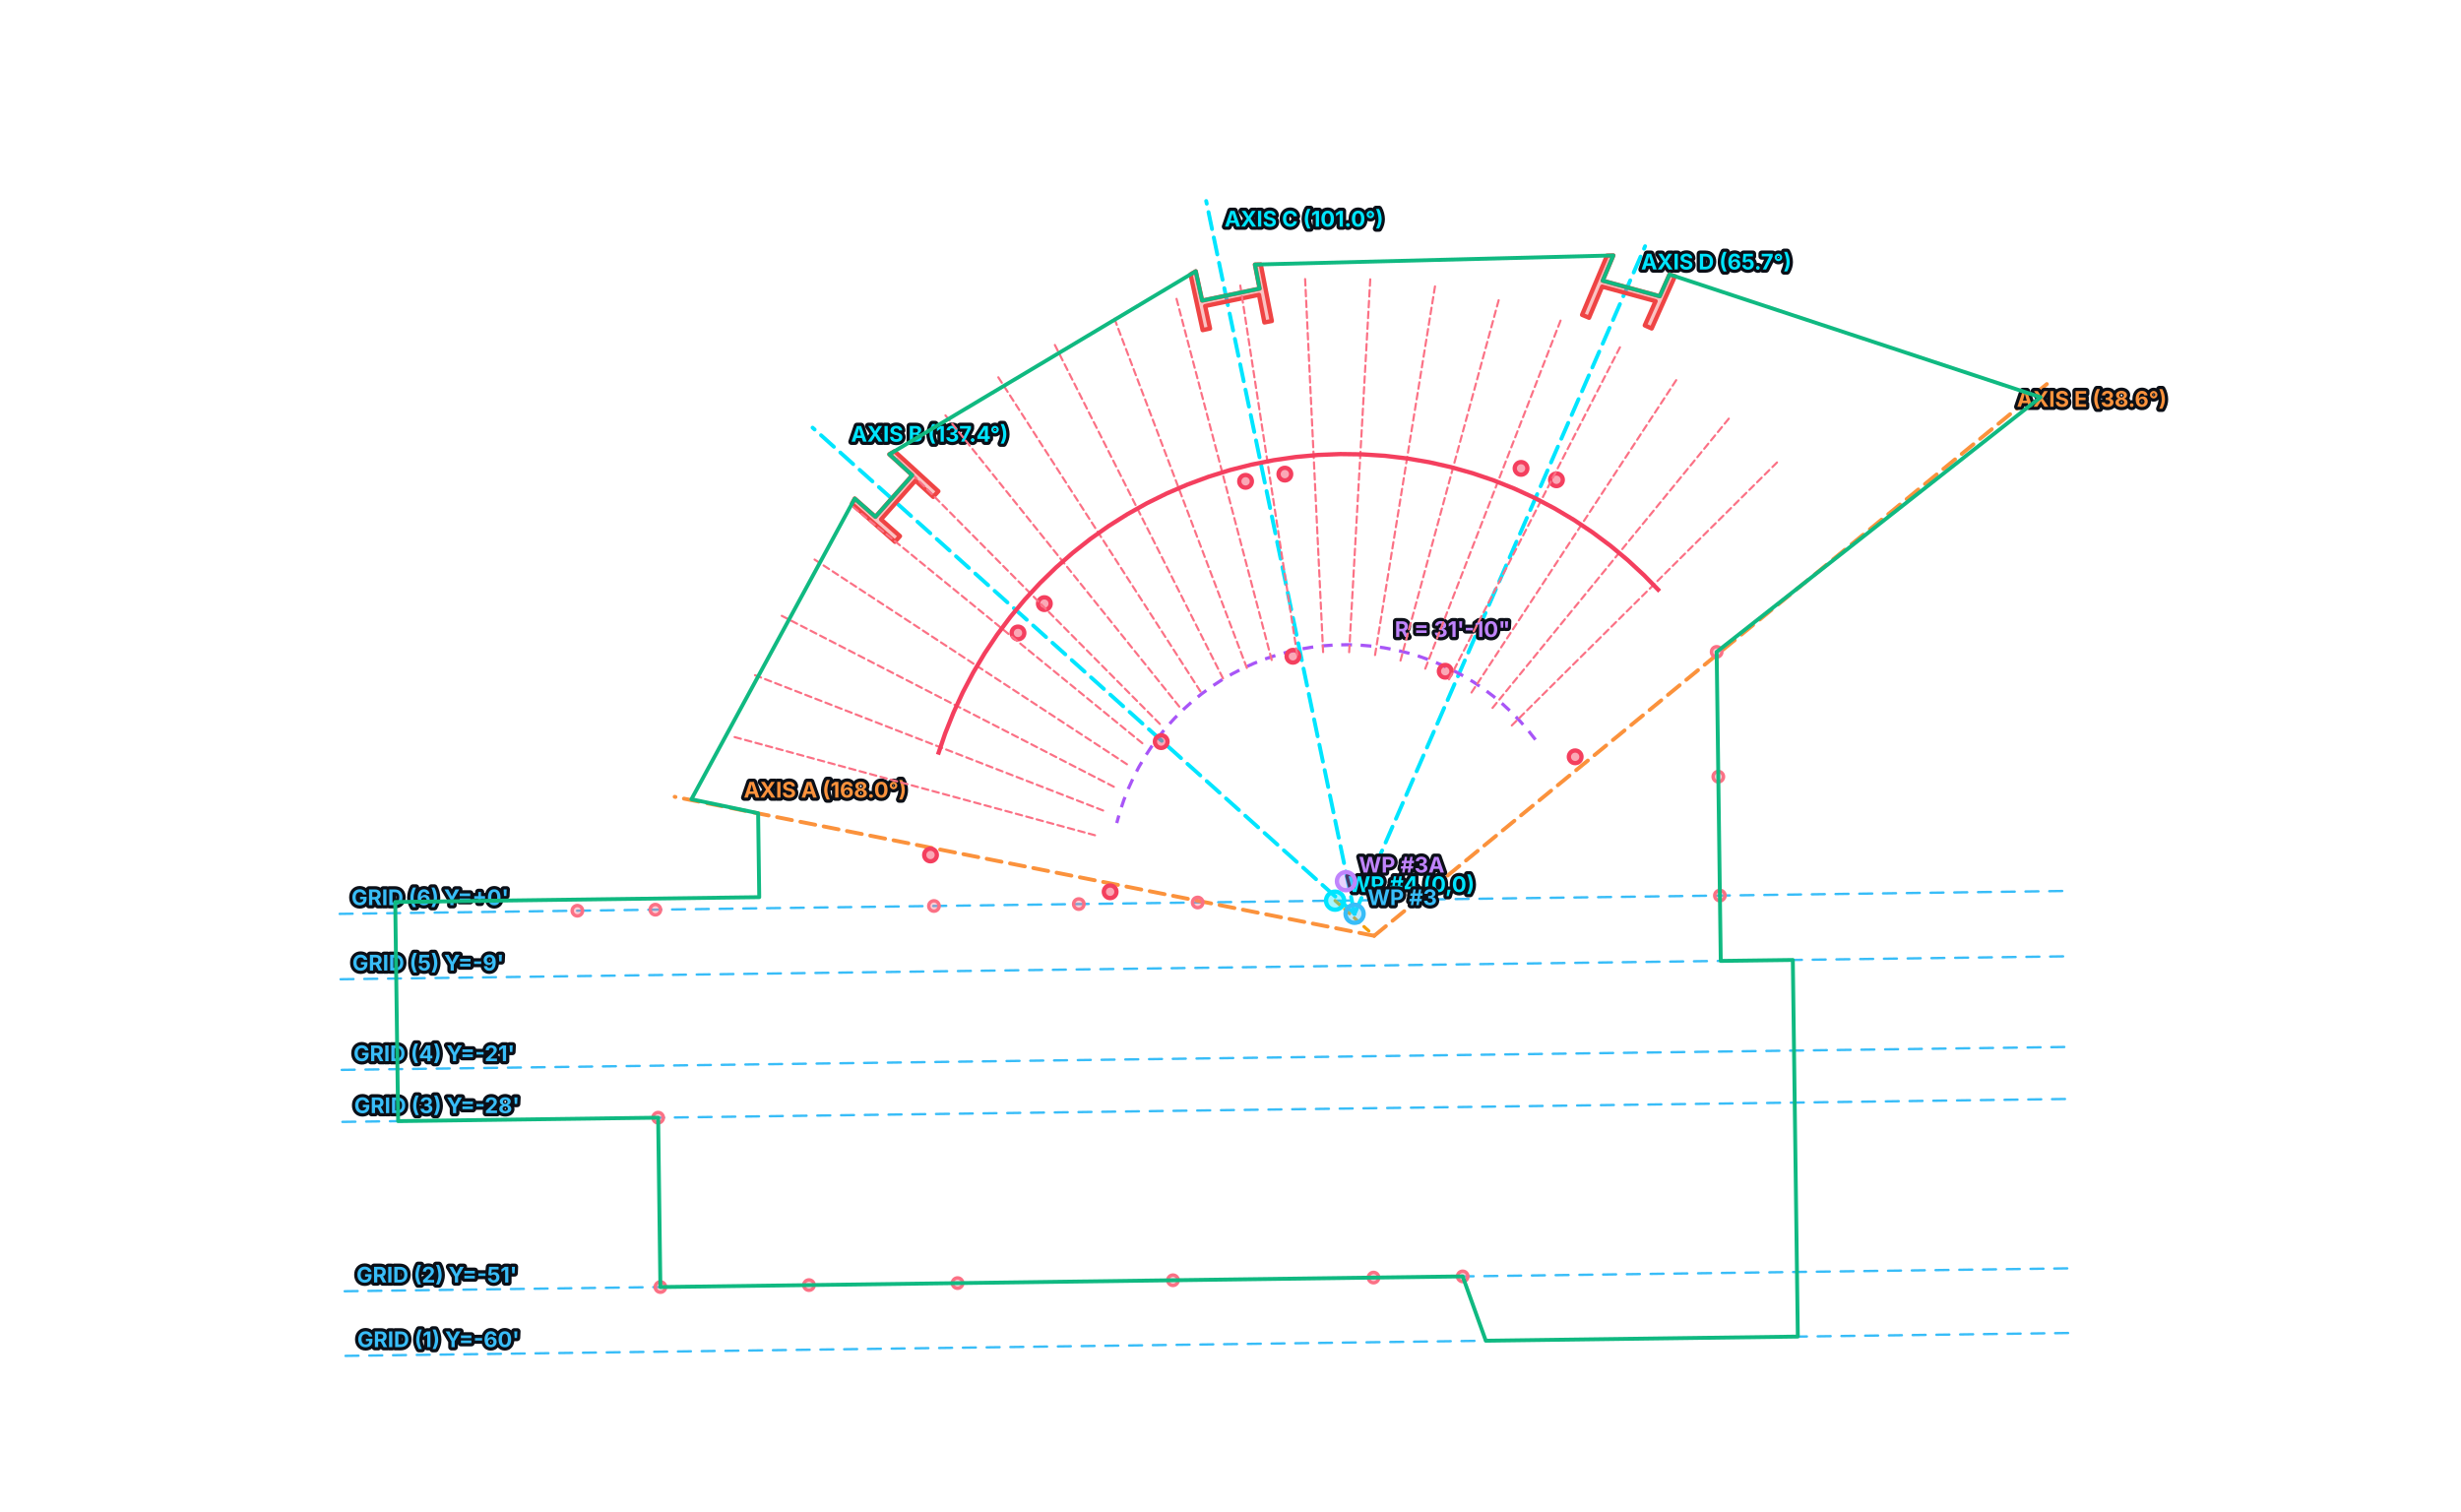
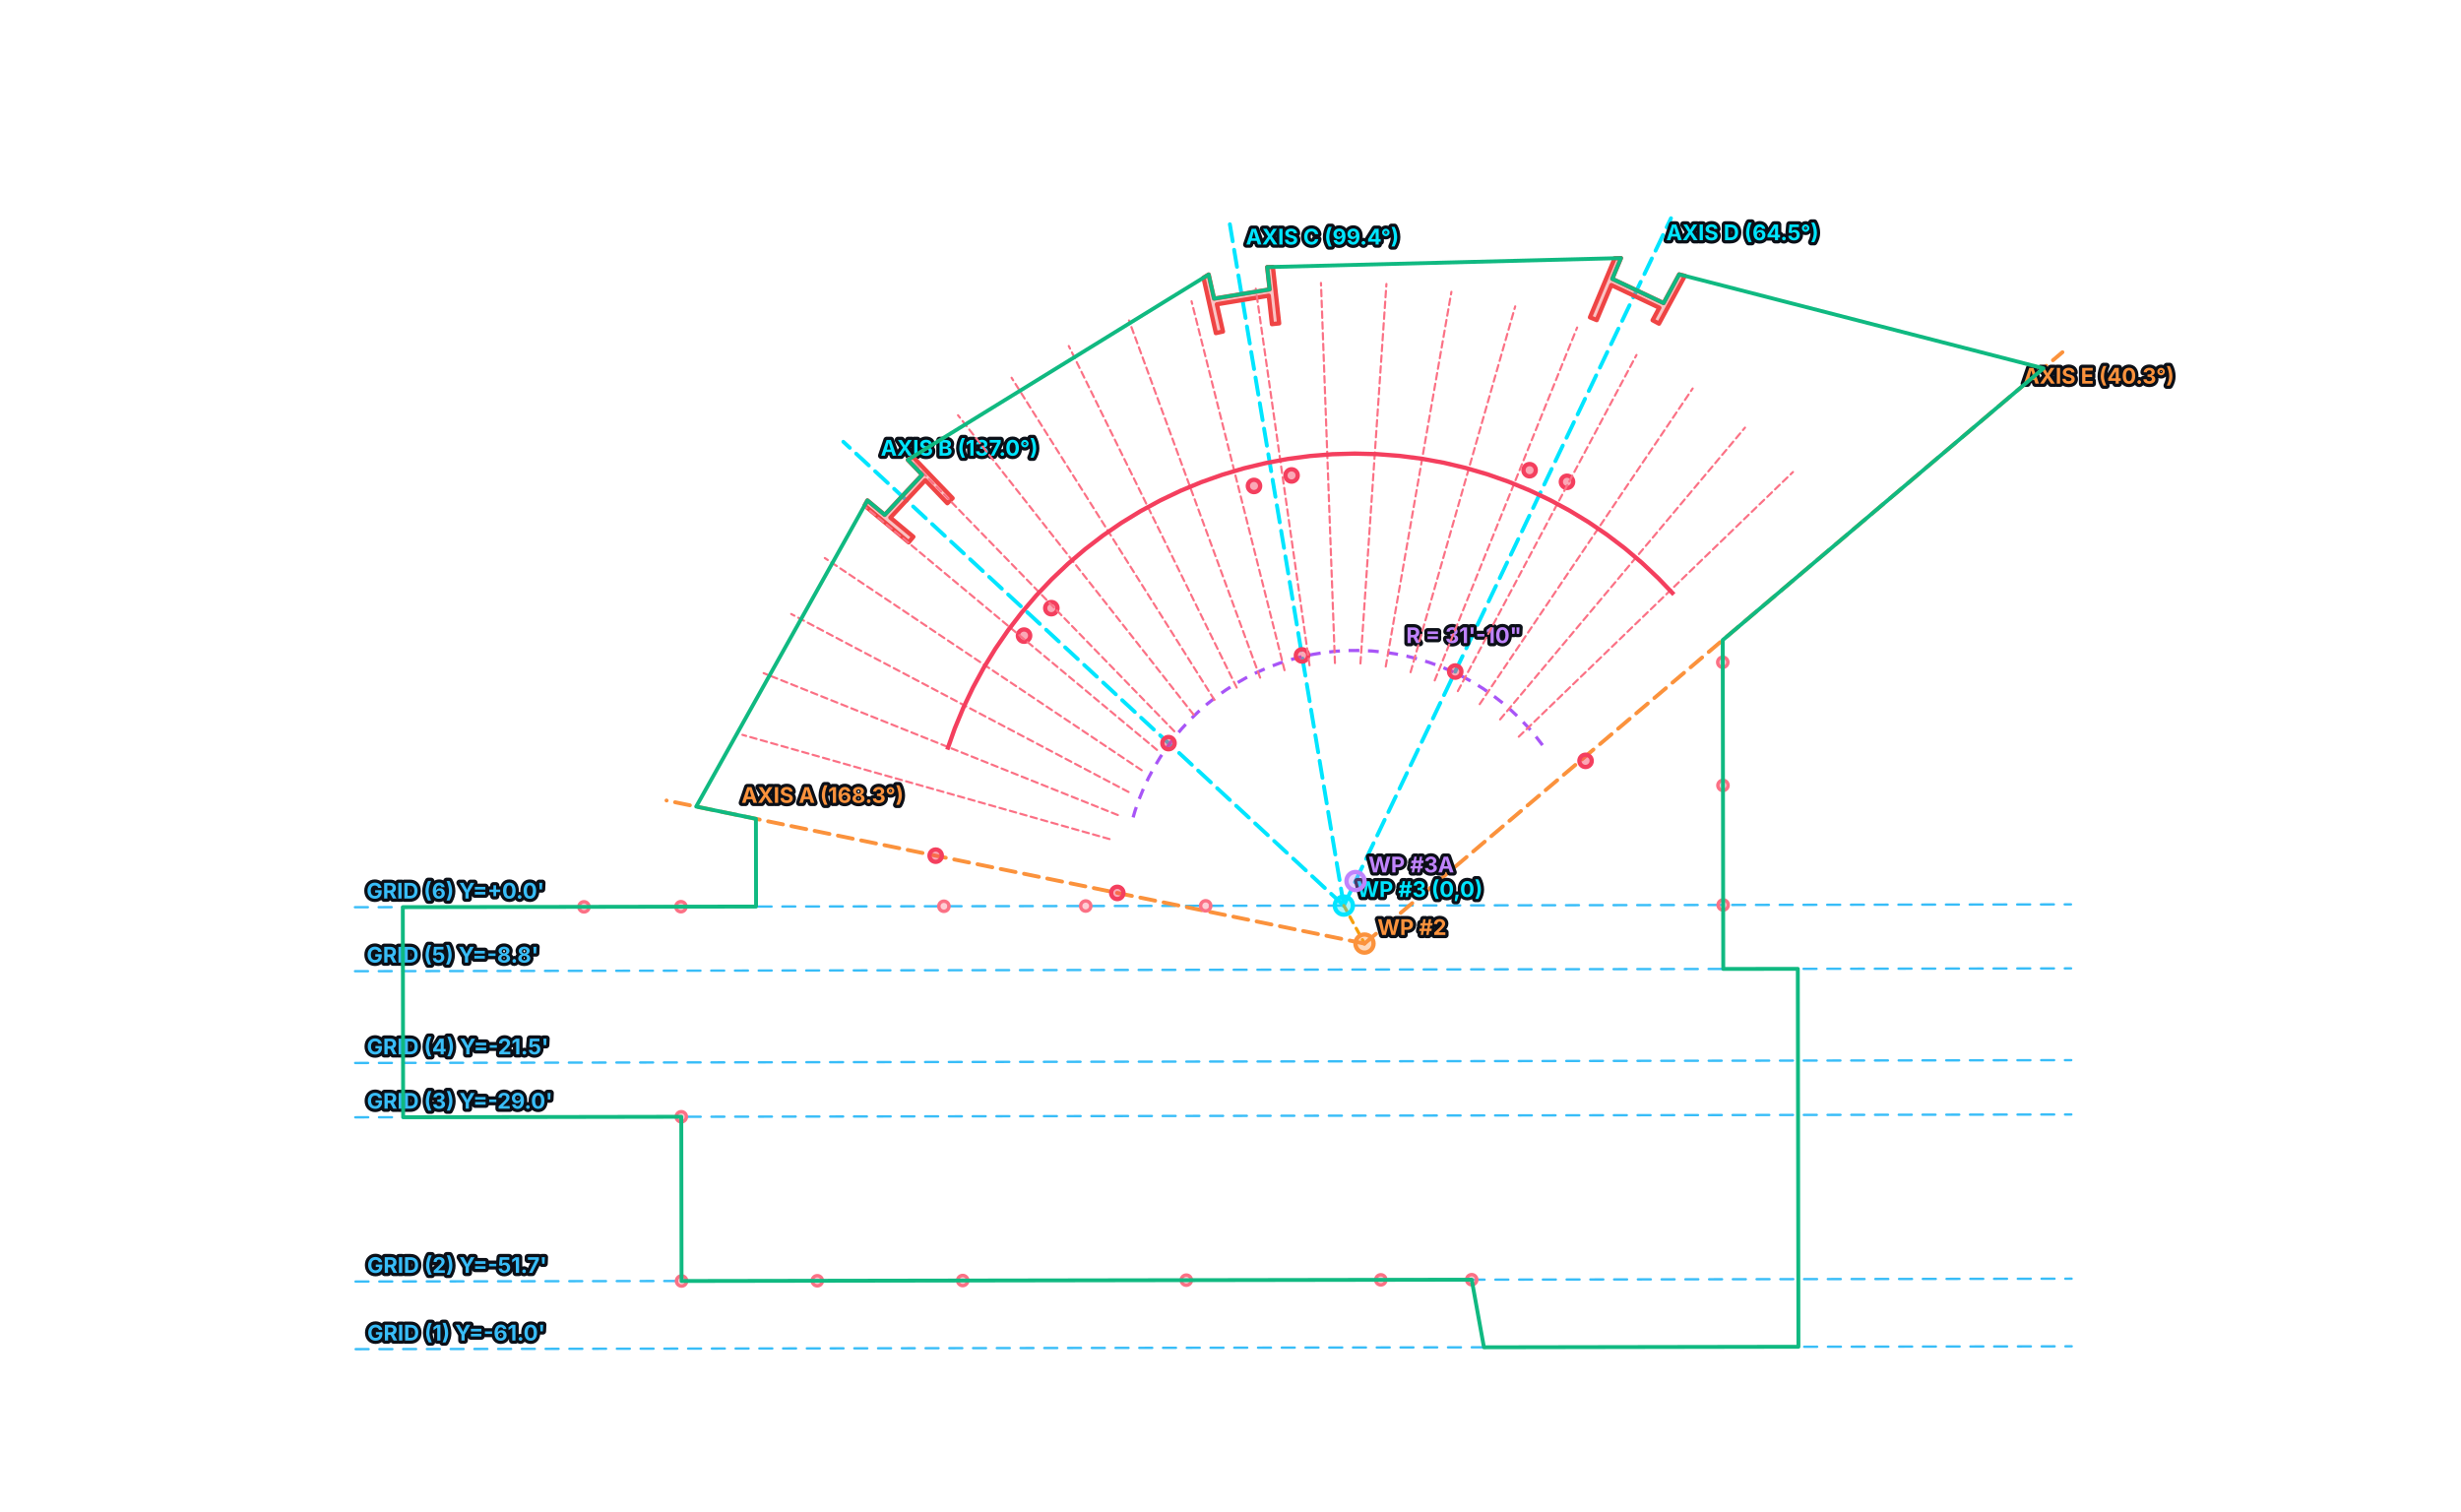
<svg xmlns="http://www.w3.org/2000/svg" viewBox="0 0 1140 700" width="1140" height="700" class="aalto-vector-svg">
  <g class="vec-layer" data-layer="regulating">
-     <line x1="157.34" y1="423.34" x2="955.68" y2="412.74" stroke="#38bdf8" stroke-width="1.1" stroke-dasharray="6,5" stroke-linecap="round" />
-     <text x="162.78" y="419.30" fill="#38bdf8" font-family="Inter, monospace, sans-serif" font-size="10" font-weight="700" paint-order="stroke" stroke="#0b0f17" stroke-width="3" stroke-linejoin="round">GRID (6) Y=+0'</text>
-     <line x1="157.75" y1="453.63" x2="956.08" y2="443.02" stroke="#38bdf8" stroke-width="1.1" stroke-dasharray="6,5" stroke-linecap="round" />
-     <text x="163.19" y="449.58" fill="#38bdf8" font-family="Inter, monospace, sans-serif" font-size="10" font-weight="700" paint-order="stroke" stroke="#0b0f17" stroke-width="3" stroke-linejoin="round">GRID (5) Y=-9'</text>
-     <line x1="158.30" y1="495.61" x2="956.64" y2="485.00" stroke="#38bdf8" stroke-width="1.1" stroke-dasharray="6,5" stroke-linecap="round" />
-     <text x="163.74" y="491.56" fill="#38bdf8" font-family="Inter, monospace, sans-serif" font-size="10" font-weight="700" paint-order="stroke" stroke="#0b0f17" stroke-width="3" stroke-linejoin="round">GRID (4) Y=-21'</text>
-     <line x1="158.62" y1="519.70" x2="956.96" y2="509.09" stroke="#38bdf8" stroke-width="1.1" stroke-dasharray="6,5" stroke-linecap="round" />
-     <text x="164.06" y="515.65" fill="#38bdf8" font-family="Inter, monospace, sans-serif" font-size="10" font-weight="700" paint-order="stroke" stroke="#0b0f17" stroke-width="3" stroke-linejoin="round">GRID (3) Y=-28'</text>
-     <line x1="159.66" y1="598.15" x2="958.00" y2="587.55" stroke="#38bdf8" stroke-width="1.1" stroke-dasharray="6,5" stroke-linecap="round" />
-     <text x="165.11" y="594.11" fill="#38bdf8" font-family="Inter, monospace, sans-serif" font-size="10" font-weight="700" paint-order="stroke" stroke="#0b0f17" stroke-width="3" stroke-linejoin="round">GRID (2) Y=-51'</text>
-     <line x1="160.06" y1="628.09" x2="958.40" y2="617.49" stroke="#38bdf8" stroke-width="1.1" stroke-dasharray="6,5" stroke-linecap="round" />
-     <text x="165.50" y="624.04" fill="#38bdf8" font-family="Inter, monospace, sans-serif" font-size="10" font-weight="700" paint-order="stroke" stroke="#0b0f17" stroke-width="3" stroke-linejoin="round">GRID (1) Y=-60'</text>
-     <line x1="627.48" y1="423.30" x2="376.41" y2="198.11" stroke="#00e5ff" stroke-width="1.8" stroke-dasharray="8,4" stroke-linecap="round" />
-     <text x="394.22" y="204.60" fill="#00e5ff" font-family="Inter, monospace, sans-serif" font-size="10" font-weight="700" paint-order="stroke" stroke="#0b0f17" stroke-width="3" stroke-linejoin="round">AXIS B (137.4°)</text>
-     <line x1="627.48" y1="423.30" x2="558.74" y2="93.12" stroke="#00e5ff" stroke-width="1.8" stroke-dasharray="8,4" stroke-linecap="round" />
-     <text x="567.24" y="104.96" fill="#00e5ff" font-family="Inter, monospace, sans-serif" font-size="10" font-weight="700" paint-order="stroke" stroke="#0b0f17" stroke-width="3" stroke-linejoin="round">AXIS C (101.0°)</text>
-     <line x1="627.48" y1="423.30" x2="762.06" y2="114.05" stroke="#00e5ff" stroke-width="1.8" stroke-dasharray="8,4" stroke-linecap="round" />
-     <text x="760.20" y="124.83" fill="#00e5ff" font-family="Inter, monospace, sans-serif" font-size="10" font-weight="700" paint-order="stroke" stroke="#0b0f17" stroke-width="3" stroke-linejoin="round">AXIS D (65.7°)</text>
-     <line x1="618.45" y1="417.22" x2="636.56" y2="433.50" stroke="#f59e0b" stroke-width="1.5" stroke-dasharray="3,3" stroke-linecap="round" />
-     <line x1="636.56" y1="433.50" x2="312.52" y2="369.11" stroke="#fb923c" stroke-width="1.8" stroke-dasharray="7,4" stroke-linecap="round" />
-     <text x="344.53" y="369.47" fill="#fb923c" font-family="Inter, monospace, sans-serif" font-size="10" font-weight="700" paint-order="stroke" stroke="#0b0f17" stroke-width="3" stroke-linejoin="round">AXIS A (168.0°)</text>
-     <line x1="636.56" y1="433.50" x2="950.53" y2="175.96" stroke="#fb923c" stroke-width="1.8" stroke-dasharray="7,4" stroke-linecap="round" />
-     <text x="934.25" y="188.42" fill="#fb923c" font-family="Inter, monospace, sans-serif" font-size="10" font-weight="700" paint-order="stroke" stroke="#0b0f17" stroke-width="3" stroke-linejoin="round">AXIS E (38.6°)</text>
-     <polyline points="711.26,342.64 707.79,338.24 704.10,334.02 700.20,329.99 696.10,326.17 691.81,322.56 687.34,319.18 682.70,316.03 677.91,313.13 672.98,310.47 667.91,308.06 662.73,305.92 657.45,304.05 652.08,302.45 646.63,301.12 641.12,300.08 635.57,299.32 629.99,298.85 624.38,298.66 618.78,298.75 613.19,299.14 607.62,299.81 602.10,300.76 596.63,302.00 591.24,303.51 585.92,305.30 580.71,307.35 575.61,309.67 570.63,312.25 565.79,315.08 561.10,318.15 556.58,321.46 552.23,325.00 548.07,328.75 544.10,332.72 540.35,336.87 536.81,341.22 533.49,345.74 530.42,350.43 527.58,355.26 525.00,360.24 522.68,365.34 520.62,370.55 518.82,375.86 517.31,381.26" fill="none" stroke="#a855f7" stroke-width="1.5" stroke-dasharray="5,4" stroke-linejoin="round" />
-     <text x="646.08" y="295.07" fill="#c084fc" font-family="Inter, monospace, sans-serif" font-size="10" font-weight="700" paint-order="stroke" stroke="#0b0f17" stroke-width="3" stroke-linejoin="round">R = 31'-10"</text>
-     <circle cx="618.45" cy="417.22" r="4.20" fill="#00e5ff" fill-opacity="0.35" stroke="#00e5ff" stroke-width="2.0" />
-     <text x="624.45" y="413.22" fill="#00e5ff" font-family="Inter, monospace, sans-serif" font-size="10" font-weight="700" paint-order="stroke" stroke="#0b0f17" stroke-width="3" stroke-linejoin="round">WP #4 (0,0)</text>
-     <circle cx="627.48" cy="423.30" r="4.20" fill="#38bdf8" fill-opacity="0.35" stroke="#38bdf8" stroke-width="2.0" />
-     <text x="633.48" y="419.30" fill="#38bdf8" font-family="Inter, monospace, sans-serif" font-size="10" font-weight="700" paint-order="stroke" stroke="#0b0f17" stroke-width="3" stroke-linejoin="round">WP #3</text>
-     <circle cx="623.49" cy="408.20" r="4.20" fill="#c084fc" fill-opacity="0.35" stroke="#c084fc" stroke-width="2.0" />
-     <text x="629.49" y="404.20" fill="#c084fc" font-family="Inter, monospace, sans-serif" font-size="10" font-weight="700" paint-order="stroke" stroke="#0b0f17" stroke-width="3" stroke-linejoin="round">WP #3A</text>
+     <line x1="164.41" y1="420.26" x2="959.33" y2="418.94" stroke="#38bdf8" stroke-width="1.1" stroke-dasharray="6,5" stroke-linecap="round" />
+     <text x="169.78" y="416.25" fill="#38bdf8" font-family="Inter, monospace, sans-serif" font-size="10" font-weight="700" paint-order="stroke" stroke="#0b0f17" stroke-width="3" stroke-linejoin="round">GRID (6) Y=+0.0'</text>
+     <line x1="164.46" y1="449.90" x2="959.38" y2="448.59" stroke="#38bdf8" stroke-width="1.1" stroke-dasharray="6,5" stroke-linecap="round" />
+     <text x="169.83" y="445.90" fill="#38bdf8" font-family="Inter, monospace, sans-serif" font-size="10" font-weight="700" paint-order="stroke" stroke="#0b0f17" stroke-width="3" stroke-linejoin="round">GRID (5) Y=-8.8'</text>
+     <line x1="164.53" y1="492.41" x2="959.45" y2="491.10" stroke="#38bdf8" stroke-width="1.1" stroke-dasharray="6,5" stroke-linecap="round" />
+     <text x="169.90" y="488.41" fill="#38bdf8" font-family="Inter, monospace, sans-serif" font-size="10" font-weight="700" paint-order="stroke" stroke="#0b0f17" stroke-width="3" stroke-linejoin="round">GRID (4) Y=-21.5'</text>
+     <line x1="164.57" y1="517.58" x2="959.49" y2="516.27" stroke="#38bdf8" stroke-width="1.1" stroke-dasharray="6,5" stroke-linecap="round" />
+     <text x="169.94" y="513.58" fill="#38bdf8" font-family="Inter, monospace, sans-serif" font-size="10" font-weight="700" paint-order="stroke" stroke="#0b0f17" stroke-width="3" stroke-linejoin="round">GRID (3) Y=-29.0'</text>
+     <line x1="164.70" y1="593.65" x2="959.62" y2="592.33" stroke="#38bdf8" stroke-width="1.1" stroke-dasharray="6,5" stroke-linecap="round" />
+     <text x="170.07" y="589.65" fill="#38bdf8" font-family="Inter, monospace, sans-serif" font-size="10" font-weight="700" paint-order="stroke" stroke="#0b0f17" stroke-width="3" stroke-linejoin="round">GRID (2) Y=-51.7'</text>
+     <line x1="164.75" y1="624.98" x2="959.67" y2="623.66" stroke="#38bdf8" stroke-width="1.1" stroke-dasharray="6,5" stroke-linecap="round" />
+     <text x="170.12" y="620.97" fill="#38bdf8" font-family="Inter, monospace, sans-serif" font-size="10" font-weight="700" paint-order="stroke" stroke="#0b0f17" stroke-width="3" stroke-linejoin="round">GRID (1) Y=-61.0'</text>
+     <line x1="622.50" y1="419.50" x2="390.66" y2="204.66" stroke="#00e5ff" stroke-width="1.8" stroke-dasharray="8,4" stroke-linecap="round" />
+     <text x="407.99" y="211.09" fill="#00e5ff" font-family="Inter, monospace, sans-serif" font-size="10" font-weight="700" paint-order="stroke" stroke="#0b0f17" stroke-width="3" stroke-linejoin="round">AXIS B (137.0°)</text>
+     <line x1="622.50" y1="419.50" x2="569.34" y2="101.71" stroke="#00e5ff" stroke-width="1.8" stroke-dasharray="8,4" stroke-linecap="round" />
+     <text x="577.11" y="113.26" fill="#00e5ff" font-family="Inter, monospace, sans-serif" font-size="10" font-weight="700" paint-order="stroke" stroke="#0b0f17" stroke-width="3" stroke-linejoin="round">AXIS C (99.4°)</text>
+     <line x1="622.50" y1="419.50" x2="774.04" y2="101.10" stroke="#00e5ff" stroke-width="1.8" stroke-dasharray="8,4" stroke-linecap="round" />
+     <text x="771.82" y="111.27" fill="#00e5ff" font-family="Inter, monospace, sans-serif" font-size="10" font-weight="700" paint-order="stroke" stroke="#0b0f17" stroke-width="3" stroke-linejoin="round">AXIS D (64.5°)</text>
+     <line x1="622.50" y1="419.50" x2="632.07" y2="437.10" stroke="#f59e0b" stroke-width="1.5" stroke-dasharray="3,3" stroke-linecap="round" />
+     <line x1="632.07" y1="437.10" x2="308.75" y2="370.82" stroke="#fb923c" stroke-width="1.8" stroke-dasharray="7,4" stroke-linecap="round" />
+     <text x="343.45" y="371.91" fill="#fb923c" font-family="Inter, monospace, sans-serif" font-size="10" font-weight="700" paint-order="stroke" stroke="#0b0f17" stroke-width="3" stroke-linejoin="round">AXIS A (168.3°)</text>
+     <line x1="632.07" y1="437.10" x2="955.37" y2="163.16" stroke="#fb923c" stroke-width="1.8" stroke-dasharray="7,4" stroke-linecap="round" />
+     <text x="937.28" y="177.72" fill="#fb923c" font-family="Inter, monospace, sans-serif" font-size="10" font-weight="700" paint-order="stroke" stroke="#0b0f17" stroke-width="3" stroke-linejoin="round">AXIS E (40.3°)</text>
+     <polyline points="714.55,345.19 711.21,340.86 707.65,336.70 703.88,332.73 699.91,328.96 695.75,325.39 691.41,322.04 686.91,318.92 682.25,316.03 677.45,313.38 672.53,310.98 667.48,308.84 662.33,306.95 657.09,305.33 651.78,303.98 646.40,302.90 640.97,302.09 635.51,301.56 630.03,301.32 624.55,301.35 619.07,301.66 613.61,302.25 608.20,303.12 602.83,304.26 597.53,305.67 592.31,307.36 587.19,309.30 582.17,311.51 577.27,313.96 572.50,316.67 567.88,319.61 563.41,322.79 559.11,326.19 555.00,329.80 551.07,333.62 547.35,337.63 543.83,341.83 540.54,346.20 537.48,350.73 534.65,355.42 532.06,360.24 529.73,365.19 527.66,370.25 525.84,375.41 524.30,380.65" fill="none" stroke="#a855f7" stroke-width="1.5" stroke-dasharray="5,4" stroke-linejoin="round" />
+     <text x="651.36" y="297.89" fill="#c084fc" font-family="Inter, monospace, sans-serif" font-size="10" font-weight="700" paint-order="stroke" stroke="#0b0f17" stroke-width="3" stroke-linejoin="round">R = 31'-10"</text>
+     <circle cx="622.50" cy="419.50" r="4.20" fill="#00e5ff" fill-opacity="0.35" stroke="#00e5ff" stroke-width="2.0" />
+     <text x="628.50" y="415.50" fill="#00e5ff" font-family="Inter, monospace, sans-serif" font-size="10" font-weight="700" paint-order="stroke" stroke="#0b0f17" stroke-width="3" stroke-linejoin="round">WP #3 (0,0)</text>
+     <circle cx="632.07" cy="437.10" r="4.20" fill="#fb923c" fill-opacity="0.35" stroke="#fb923c" stroke-width="2.0" />
+     <text x="638.07" y="433.10" fill="#fb923c" font-family="Inter, monospace, sans-serif" font-size="10" font-weight="700" paint-order="stroke" stroke="#0b0f17" stroke-width="3" stroke-linejoin="round">WP #2</text>
+     <circle cx="627.91" cy="408.13" r="4.20" fill="#c084fc" fill-opacity="0.35" stroke="#c084fc" stroke-width="2.0" />
+     <text x="633.91" y="404.13" fill="#c084fc" font-family="Inter, monospace, sans-serif" font-size="10" font-weight="700" paint-order="stroke" stroke="#0b0f17" stroke-width="3" stroke-linejoin="round">WP #3A</text>
  </g>
  <g class="vec-layer" data-layer="structure">
-     <polygon points="394.62,233.37 395.94,230.95 405.51,239.40 422.58,220.16 411.95,210.45 414.36,209.01 434.67,227.58 432.30,230.17 424.06,222.64 408.13,240.61 416.89,248.35 414.57,250.98" fill="#ef4444" fill-opacity="0.32" stroke="#ef4444" stroke-width="2.0" stroke-linejoin="round" />
-     <polygon points="551.48,127.11 553.91,125.65 556.87,139.25 583.48,133.69 581.30,122.55 584.02,122.48 589.15,148.70 585.70,149.38 583.20,136.56 558.26,141.77 560.52,152.18 557.09,152.93" fill="#ef4444" fill-opacity="0.32" stroke="#ef4444" stroke-width="2.0" stroke-linejoin="round" />
-     <polygon points="744.41,118.40 747.35,118.33 742.43,130.02 768.84,137.22 773.34,127.11 775.90,127.96 765.11,152.16 761.90,150.73 766.91,139.51 742.17,132.78 736.09,147.20 732.86,145.84" fill="#ef4444" fill-opacity="0.32" stroke="#ef4444" stroke-width="2.0" stroke-linejoin="round" />
-     <circle cx="514.25" cy="413.10" r="2.93" fill="#f43f5e" fill-opacity="0.45" stroke="#f43f5e" stroke-width="2.0" />
-     <circle cx="537.90" cy="343.54" r="2.93" fill="#f43f5e" fill-opacity="0.45" stroke="#f43f5e" stroke-width="2.0" />
-     <circle cx="598.91" cy="304.01" r="2.93" fill="#f43f5e" fill-opacity="0.45" stroke="#f43f5e" stroke-width="2.0" />
-     <circle cx="669.46" cy="310.95" r="2.93" fill="#f43f5e" fill-opacity="0.45" stroke="#f43f5e" stroke-width="2.0" />
-     <circle cx="729.66" cy="350.59" r="2.93" fill="#f43f5e" fill-opacity="0.45" stroke="#f43f5e" stroke-width="2.0" />
-     <circle cx="431.04" cy="396.06" r="2.93" fill="#f43f5e" fill-opacity="0.45" stroke="#f43f5e" stroke-width="2.0" />
-     <circle cx="471.56" cy="293.20" r="2.93" fill="#f43f5e" fill-opacity="0.45" stroke="#f43f5e" stroke-width="2.0" />
-     <circle cx="483.77" cy="279.62" r="2.93" fill="#f43f5e" fill-opacity="0.45" stroke="#f43f5e" stroke-width="2.0" />
-     <circle cx="576.98" cy="222.97" r="2.93" fill="#f43f5e" fill-opacity="0.45" stroke="#f43f5e" stroke-width="2.0" />
-     <circle cx="595.18" cy="219.63" r="2.93" fill="#f43f5e" fill-opacity="0.45" stroke="#f43f5e" stroke-width="2.0" />
-     <circle cx="704.59" cy="216.97" r="2.93" fill="#f43f5e" fill-opacity="0.45" stroke="#f43f5e" stroke-width="2.0" />
-     <circle cx="721.00" cy="222.26" r="2.93" fill="#f43f5e" fill-opacity="0.45" stroke="#f43f5e" stroke-width="2.0" />
-     <circle cx="267.46" cy="421.88" r="2.41" fill="#fb7185" fill-opacity="0.35" stroke="#fb7185" stroke-width="1.6" />
-     <circle cx="303.59" cy="421.40" r="2.41" fill="#fb7185" fill-opacity="0.35" stroke="#fb7185" stroke-width="1.6" />
-     <circle cx="432.63" cy="419.69" r="2.41" fill="#fb7185" fill-opacity="0.35" stroke="#fb7185" stroke-width="1.6" />
-     <circle cx="499.73" cy="418.80" r="2.41" fill="#fb7185" fill-opacity="0.35" stroke="#fb7185" stroke-width="1.6" />
-     <circle cx="554.79" cy="418.07" r="2.41" fill="#fb7185" fill-opacity="0.35" stroke="#fb7185" stroke-width="1.6" />
-     <circle cx="304.87" cy="517.75" r="2.41" fill="#fb7185" fill-opacity="0.35" stroke="#fb7185" stroke-width="1.6" />
-     <circle cx="305.91" cy="596.21" r="2.41" fill="#fb7185" fill-opacity="0.35" stroke="#fb7185" stroke-width="1.6" />
-     <circle cx="374.73" cy="595.30" r="2.41" fill="#fb7185" fill-opacity="0.35" stroke="#fb7185" stroke-width="1.6" />
-     <circle cx="443.56" cy="594.38" r="2.41" fill="#fb7185" fill-opacity="0.35" stroke="#fb7185" stroke-width="1.6" />
-     <circle cx="543.35" cy="593.06" r="2.41" fill="#fb7185" fill-opacity="0.35" stroke="#fb7185" stroke-width="1.6" />
-     <circle cx="636.26" cy="591.82" r="2.41" fill="#fb7185" fill-opacity="0.35" stroke="#fb7185" stroke-width="1.6" />
-     <circle cx="677.55" cy="591.27" r="2.41" fill="#fb7185" fill-opacity="0.35" stroke="#fb7185" stroke-width="1.6" />
-     <circle cx="796.70" cy="414.85" r="2.41" fill="#fb7185" fill-opacity="0.35" stroke="#fb7185" stroke-width="1.6" />
-     <circle cx="795.97" cy="359.79" r="2.41" fill="#fb7185" fill-opacity="0.35" stroke="#fb7185" stroke-width="1.6" />
-     <circle cx="795.20" cy="301.98" r="2.41" fill="#fb7185" fill-opacity="0.35" stroke="#fb7185" stroke-width="1.6" />
-     <line x1="700.31" y1="336.04" x2="823.71" y2="213.67" stroke="#fb7185" stroke-width="1.0" stroke-dasharray="3,2" stroke-linecap="round" />
-     <line x1="691.38" y1="327.93" x2="801.31" y2="193.33" stroke="#fb7185" stroke-width="1.0" stroke-dasharray="3,2" stroke-linecap="round" />
-     <line x1="681.64" y1="320.80" x2="776.90" y2="175.44" stroke="#fb7185" stroke-width="1.0" stroke-dasharray="3,2" stroke-linecap="round" />
-     <line x1="671.22" y1="314.72" x2="750.76" y2="160.20" stroke="#fb7185" stroke-width="1.0" stroke-dasharray="3,2" stroke-linecap="round" />
-     <line x1="660.21" y1="309.76" x2="723.17" y2="147.78" stroke="#fb7185" stroke-width="1.0" stroke-dasharray="3,2" stroke-linecap="round" />
-     <line x1="648.75" y1="305.99" x2="694.43" y2="138.31" stroke="#fb7185" stroke-width="1.0" stroke-dasharray="3,2" stroke-linecap="round" />
-     <line x1="636.96" y1="303.43" x2="664.86" y2="131.89" stroke="#fb7185" stroke-width="1.0" stroke-dasharray="3,2" stroke-linecap="round" />
-     <line x1="624.96" y1="302.12" x2="634.78" y2="128.60" stroke="#fb7185" stroke-width="1.0" stroke-dasharray="3,2" stroke-linecap="round" />
-     <line x1="612.90" y1="302.07" x2="604.53" y2="128.48" stroke="#fb7185" stroke-width="1.0" stroke-dasharray="3,2" stroke-linecap="round" />
-     <line x1="600.89" y1="303.28" x2="574.42" y2="131.52" stroke="#fb7185" stroke-width="1.0" stroke-dasharray="3,2" stroke-linecap="round" />
-     <line x1="589.08" y1="305.74" x2="544.80" y2="137.68" stroke="#fb7185" stroke-width="1.0" stroke-dasharray="3,2" stroke-linecap="round" />
-     <line x1="577.58" y1="309.42" x2="515.98" y2="146.91" stroke="#fb7185" stroke-width="1.0" stroke-dasharray="3,2" stroke-linecap="round" />
-     <line x1="566.54" y1="314.28" x2="488.29" y2="159.10" stroke="#fb7185" stroke-width="1.0" stroke-dasharray="3,2" stroke-linecap="round" />
-     <line x1="556.06" y1="320.27" x2="462.02" y2="174.12" stroke="#fb7185" stroke-width="1.0" stroke-dasharray="3,2" stroke-linecap="round" />
-     <line x1="546.27" y1="327.32" x2="437.47" y2="191.81" stroke="#fb7185" stroke-width="1.0" stroke-dasharray="3,2" stroke-linecap="round" />
-     <line x1="537.27" y1="335.36" x2="414.90" y2="211.96" stroke="#fb7185" stroke-width="1.0" stroke-dasharray="3,2" stroke-linecap="round" />
-     <line x1="529.16" y1="344.29" x2="394.56" y2="234.36" stroke="#fb7185" stroke-width="1.0" stroke-dasharray="3,2" stroke-linecap="round" />
-     <line x1="522.03" y1="354.03" x2="376.67" y2="258.77" stroke="#fb7185" stroke-width="1.0" stroke-dasharray="3,2" stroke-linecap="round" />
-     <line x1="515.95" y1="364.45" x2="361.43" y2="284.91" stroke="#fb7185" stroke-width="1.0" stroke-dasharray="3,2" stroke-linecap="round" />
-     <line x1="510.99" y1="375.46" x2="349.01" y2="312.50" stroke="#fb7185" stroke-width="1.0" stroke-dasharray="3,2" stroke-linecap="round" />
-     <line x1="507.22" y1="386.92" x2="339.54" y2="341.24" stroke="#fb7185" stroke-width="1.0" stroke-dasharray="3,2" stroke-linecap="round" />
-     <polyline points="768.78,273.86 761.54,266.44 753.94,259.41 745.97,252.78 737.67,246.59 729.05,240.83 720.15,235.54 710.98,230.71 701.57,226.38 691.95,222.54 682.14,219.21 672.16,216.40 662.06,214.12 651.85,212.37 641.56,211.15 631.22,210.48 620.86,210.34 610.51,210.75 600.20,211.70 589.94,213.19 579.78,215.21 569.74,217.76 559.85,220.84 550.13,224.43 540.61,228.52 531.32,233.10 522.29,238.16 513.52,243.69 505.07,249.67 496.93,256.09 489.14,262.92 481.72,270.15 474.69,277.76 468.07,285.73 461.87,294.03 456.12,302.64 450.82,311.55 446.00,320.72 441.67,330.13 437.83,339.75 434.50,349.56" fill="none" stroke="#f43f5e" stroke-width="2.0" stroke-linejoin="round" />
+     <polygon points="400.49,234.17 401.81,231.81 409.82,238.49 427.15,219.93 420.52,213.02 422.84,211.59 441.27,230.79 438.84,233.11 428.62,222.47 412.45,239.78 423.09,248.66 420.93,251.23" fill="#ef4444" fill-opacity="0.32" stroke="#ef4444" stroke-width="2.0" stroke-linejoin="round" />
+     <polygon points="557.49,128.64 559.89,127.16 562.39,138.34 588.12,134.07 586.97,123.73 589.64,123.66 592.54,149.79 589.20,150.16 587.73,136.97 563.69,140.96 566.51,153.57 563.22,154.30" fill="#ef4444" fill-opacity="0.32" stroke="#ef4444" stroke-width="2.0" stroke-linejoin="round" />
+     <polygon points="747.97,119.63 750.89,119.55 746.86,129.17 770.62,140.40 777.83,127.09 780.49,127.78 768.49,149.93 765.53,148.34 768.65,142.56 746.42,132.05 739.63,148.28 736.52,146.99" fill="#ef4444" fill-opacity="0.32" stroke="#ef4444" stroke-width="2.0" stroke-linejoin="round" />
+     <circle cx="517.56" cy="413.63" r="2.86" fill="#f43f5e" fill-opacity="0.45" stroke="#f43f5e" stroke-width="2.0" />
+     <circle cx="541.28" cy="344.24" r="2.86" fill="#f43f5e" fill-opacity="0.45" stroke="#f43f5e" stroke-width="2.0" />
+     <circle cx="603.12" cy="303.62" r="2.86" fill="#f43f5e" fill-opacity="0.45" stroke="#f43f5e" stroke-width="2.0" />
+     <circle cx="674.10" cy="311.09" r="2.86" fill="#f43f5e" fill-opacity="0.45" stroke="#f43f5e" stroke-width="2.0" />
+     <circle cx="734.47" cy="352.45" r="2.86" fill="#f43f5e" fill-opacity="0.45" stroke="#f43f5e" stroke-width="2.0" />
+     <circle cx="433.43" cy="396.38" r="2.86" fill="#f43f5e" fill-opacity="0.45" stroke="#f43f5e" stroke-width="2.0" />
+     <circle cx="474.36" cy="294.44" r="2.86" fill="#f43f5e" fill-opacity="0.45" stroke="#f43f5e" stroke-width="2.0" />
+     <circle cx="487.00" cy="281.72" r="2.86" fill="#f43f5e" fill-opacity="0.45" stroke="#f43f5e" stroke-width="2.0" />
+     <circle cx="580.88" cy="225.11" r="2.86" fill="#f43f5e" fill-opacity="0.45" stroke="#f43f5e" stroke-width="2.0" />
+     <circle cx="598.28" cy="220.24" r="2.86" fill="#f43f5e" fill-opacity="0.45" stroke="#f43f5e" stroke-width="2.0" />
+     <circle cx="708.55" cy="217.81" r="2.86" fill="#f43f5e" fill-opacity="0.45" stroke="#f43f5e" stroke-width="2.0" />
+     <circle cx="725.87" cy="223.20" r="2.86" fill="#f43f5e" fill-opacity="0.45" stroke="#f43f5e" stroke-width="2.0" />
+     <circle cx="270.51" cy="420.08" r="2.36" fill="#fb7185" fill-opacity="0.35" stroke="#fb7185" stroke-width="1.6" />
+     <circle cx="315.42" cy="420.01" r="2.36" fill="#fb7185" fill-opacity="0.35" stroke="#fb7185" stroke-width="1.6" />
+     <circle cx="437.24" cy="419.81" r="2.36" fill="#fb7185" fill-opacity="0.35" stroke="#fb7185" stroke-width="1.6" />
+     <circle cx="502.93" cy="419.70" r="2.36" fill="#fb7185" fill-opacity="0.35" stroke="#fb7185" stroke-width="1.6" />
+     <circle cx="558.50" cy="419.61" r="2.36" fill="#fb7185" fill-opacity="0.35" stroke="#fb7185" stroke-width="1.6" />
+     <circle cx="315.59" cy="517.33" r="2.36" fill="#fb7185" fill-opacity="0.35" stroke="#fb7185" stroke-width="1.6" />
+     <circle cx="315.71" cy="593.40" r="2.36" fill="#fb7185" fill-opacity="0.35" stroke="#fb7185" stroke-width="1.6" />
+     <circle cx="378.59" cy="593.30" r="2.36" fill="#fb7185" fill-opacity="0.35" stroke="#fb7185" stroke-width="1.6" />
+     <circle cx="445.95" cy="593.19" r="2.36" fill="#fb7185" fill-opacity="0.35" stroke="#fb7185" stroke-width="1.6" />
+     <circle cx="549.53" cy="593.01" r="2.36" fill="#fb7185" fill-opacity="0.35" stroke="#fb7185" stroke-width="1.6" />
+     <circle cx="639.63" cy="592.87" r="2.36" fill="#fb7185" fill-opacity="0.35" stroke="#fb7185" stroke-width="1.6" />
+     <circle cx="681.73" cy="592.80" r="2.36" fill="#fb7185" fill-opacity="0.35" stroke="#fb7185" stroke-width="1.6" />
+     <circle cx="798.21" cy="419.21" r="2.36" fill="#fb7185" fill-opacity="0.35" stroke="#fb7185" stroke-width="1.6" />
+     <circle cx="798.12" cy="363.83" r="2.36" fill="#fb7185" fill-opacity="0.35" stroke="#fb7185" stroke-width="1.6" />
+     <circle cx="798.03" cy="306.78" r="2.36" fill="#fb7185" fill-opacity="0.35" stroke="#fb7185" stroke-width="1.6" />
+     <line x1="703.54" y1="341.27" x2="830.54" y2="218.67" stroke="#fb7185" stroke-width="1.0" stroke-dasharray="3,2" stroke-linecap="round" />
+     <line x1="694.89" y1="333.26" x2="808.33" y2="198.10" stroke="#fb7185" stroke-width="1.0" stroke-dasharray="3,2" stroke-linecap="round" />
+     <line x1="685.44" y1="326.19" x2="784.09" y2="179.96" stroke="#fb7185" stroke-width="1.0" stroke-dasharray="3,2" stroke-linecap="round" />
+     <line x1="675.31" y1="320.15" x2="758.07" y2="164.44" stroke="#fb7185" stroke-width="1.0" stroke-dasharray="3,2" stroke-linecap="round" />
+     <line x1="664.60" y1="315.19" x2="730.57" y2="151.72" stroke="#fb7185" stroke-width="1.0" stroke-dasharray="3,2" stroke-linecap="round" />
+     <line x1="653.42" y1="311.38" x2="701.88" y2="141.93" stroke="#fb7185" stroke-width="1.0" stroke-dasharray="3,2" stroke-linecap="round" />
+     <line x1="641.91" y1="308.75" x2="672.33" y2="135.19" stroke="#fb7185" stroke-width="1.0" stroke-dasharray="3,2" stroke-linecap="round" />
+     <line x1="630.19" y1="307.33" x2="642.23" y2="131.55" stroke="#fb7185" stroke-width="1.0" stroke-dasharray="3,2" stroke-linecap="round" />
+     <line x1="618.38" y1="307.15" x2="611.91" y2="131.08" stroke="#fb7185" stroke-width="1.0" stroke-dasharray="3,2" stroke-linecap="round" />
+     <line x1="606.61" y1="308.19" x2="581.71" y2="133.76" stroke="#fb7185" stroke-width="1.0" stroke-dasharray="3,2" stroke-linecap="round" />
+     <line x1="595.02" y1="310.46" x2="551.96" y2="139.57" stroke="#fb7185" stroke-width="1.0" stroke-dasharray="3,2" stroke-linecap="round" />
+     <line x1="583.73" y1="313.92" x2="522.98" y2="148.45" stroke="#fb7185" stroke-width="1.0" stroke-dasharray="3,2" stroke-linecap="round" />
+     <line x1="572.87" y1="318.53" x2="495.09" y2="160.30" stroke="#fb7185" stroke-width="1.0" stroke-dasharray="3,2" stroke-linecap="round" />
+     <line x1="562.55" y1="324.26" x2="468.59" y2="174.99" stroke="#fb7185" stroke-width="1.0" stroke-dasharray="3,2" stroke-linecap="round" />
+     <line x1="552.88" y1="331.02" x2="443.78" y2="192.36" stroke="#fb7185" stroke-width="1.0" stroke-dasharray="3,2" stroke-linecap="round" />
+     <line x1="543.98" y1="338.76" x2="420.93" y2="212.22" stroke="#fb7185" stroke-width="1.0" stroke-dasharray="3,2" stroke-linecap="round" />
+     <line x1="535.94" y1="347.38" x2="400.29" y2="234.35" stroke="#fb7185" stroke-width="1.0" stroke-dasharray="3,2" stroke-linecap="round" />
+     <line x1="528.85" y1="356.79" x2="382.08" y2="258.51" stroke="#fb7185" stroke-width="1.0" stroke-dasharray="3,2" stroke-linecap="round" />
+     <line x1="522.78" y1="366.88" x2="366.51" y2="284.43" stroke="#fb7185" stroke-width="1.0" stroke-dasharray="3,2" stroke-linecap="round" />
+     <line x1="517.81" y1="377.56" x2="353.74" y2="311.83" stroke="#fb7185" stroke-width="1.0" stroke-dasharray="3,2" stroke-linecap="round" />
+     <line x1="513.98" y1="388.69" x2="343.92" y2="340.41" stroke="#fb7185" stroke-width="1.0" stroke-dasharray="3,2" stroke-linecap="round" />
+     <polyline points="775.38,275.39 768.20,267.89 760.64,260.76 752.72,254.04 744.46,247.75 735.87,241.89 726.99,236.49 717.84,231.56 708.44,227.11 698.82,223.16 689.01,219.71 679.03,216.79 668.91,214.38 658.68,212.51 648.36,211.18 637.98,210.38 627.58,210.12 617.18,210.41 606.81,211.24 596.50,212.61 586.27,214.52 576.16,216.96 566.19,219.92 556.39,223.39 546.78,227.38 537.40,231.86 528.26,236.82 519.40,242.25 510.84,248.13 502.59,254.46 494.69,261.20 487.16,268.35 480.01,275.88 473.26,283.78 466.94,292.01 461.06,300.56 455.64,309.41 450.69,318.53 446.23,327.89 442.26,337.48 438.81,347.26" fill="none" stroke="#f43f5e" stroke-width="2.0" stroke-linejoin="round" />
  </g>
  <g class="vec-layer" data-layer="walls">
-     <polygon points="320.29,370.24 394.62,233.37 395.94,230.95 405.51,239.40 422.58,220.16 411.95,210.45 414.36,209.01 551.48,127.11 553.91,125.65 556.87,139.25 583.48,133.69 581.30,122.55 584.02,122.48 744.41,118.40 747.35,118.33 742.43,130.02 768.84,137.22 773.34,127.11 775.90,127.96 945.24,184.01 795.20,301.98 797.10,445.13 830.48,444.69 832.80,619.15 688.27,621.07 677.55,591.27 305.91,596.21 304.87,517.75 184.43,519.35 183.08,417.84 351.70,415.60 351.18,376.72" fill="none" stroke="#10b981" stroke-width="1.8" stroke-linejoin="round" />
+     <polygon points="322.50,373.64 400.49,234.17 401.81,231.81 409.82,238.49 427.15,219.93 420.52,213.02 422.84,211.59 557.49,128.64 559.89,127.16 562.39,138.34 588.12,134.07 586.97,123.73 589.64,123.66 747.97,119.63 750.89,119.55 746.86,129.17 770.62,140.40 777.83,127.09 780.49,127.78 946.57,170.62 798.01,296.50 798.26,448.85 832.79,448.80 833.08,623.87 687.40,624.11 681.73,592.80 315.71,593.40 315.59,517.33 186.75,517.55 186.59,420.22 350.23,419.95 350.16,379.31" fill="none" stroke="#10b981" stroke-width="1.8" stroke-linejoin="round" />
  </g>
</svg>
